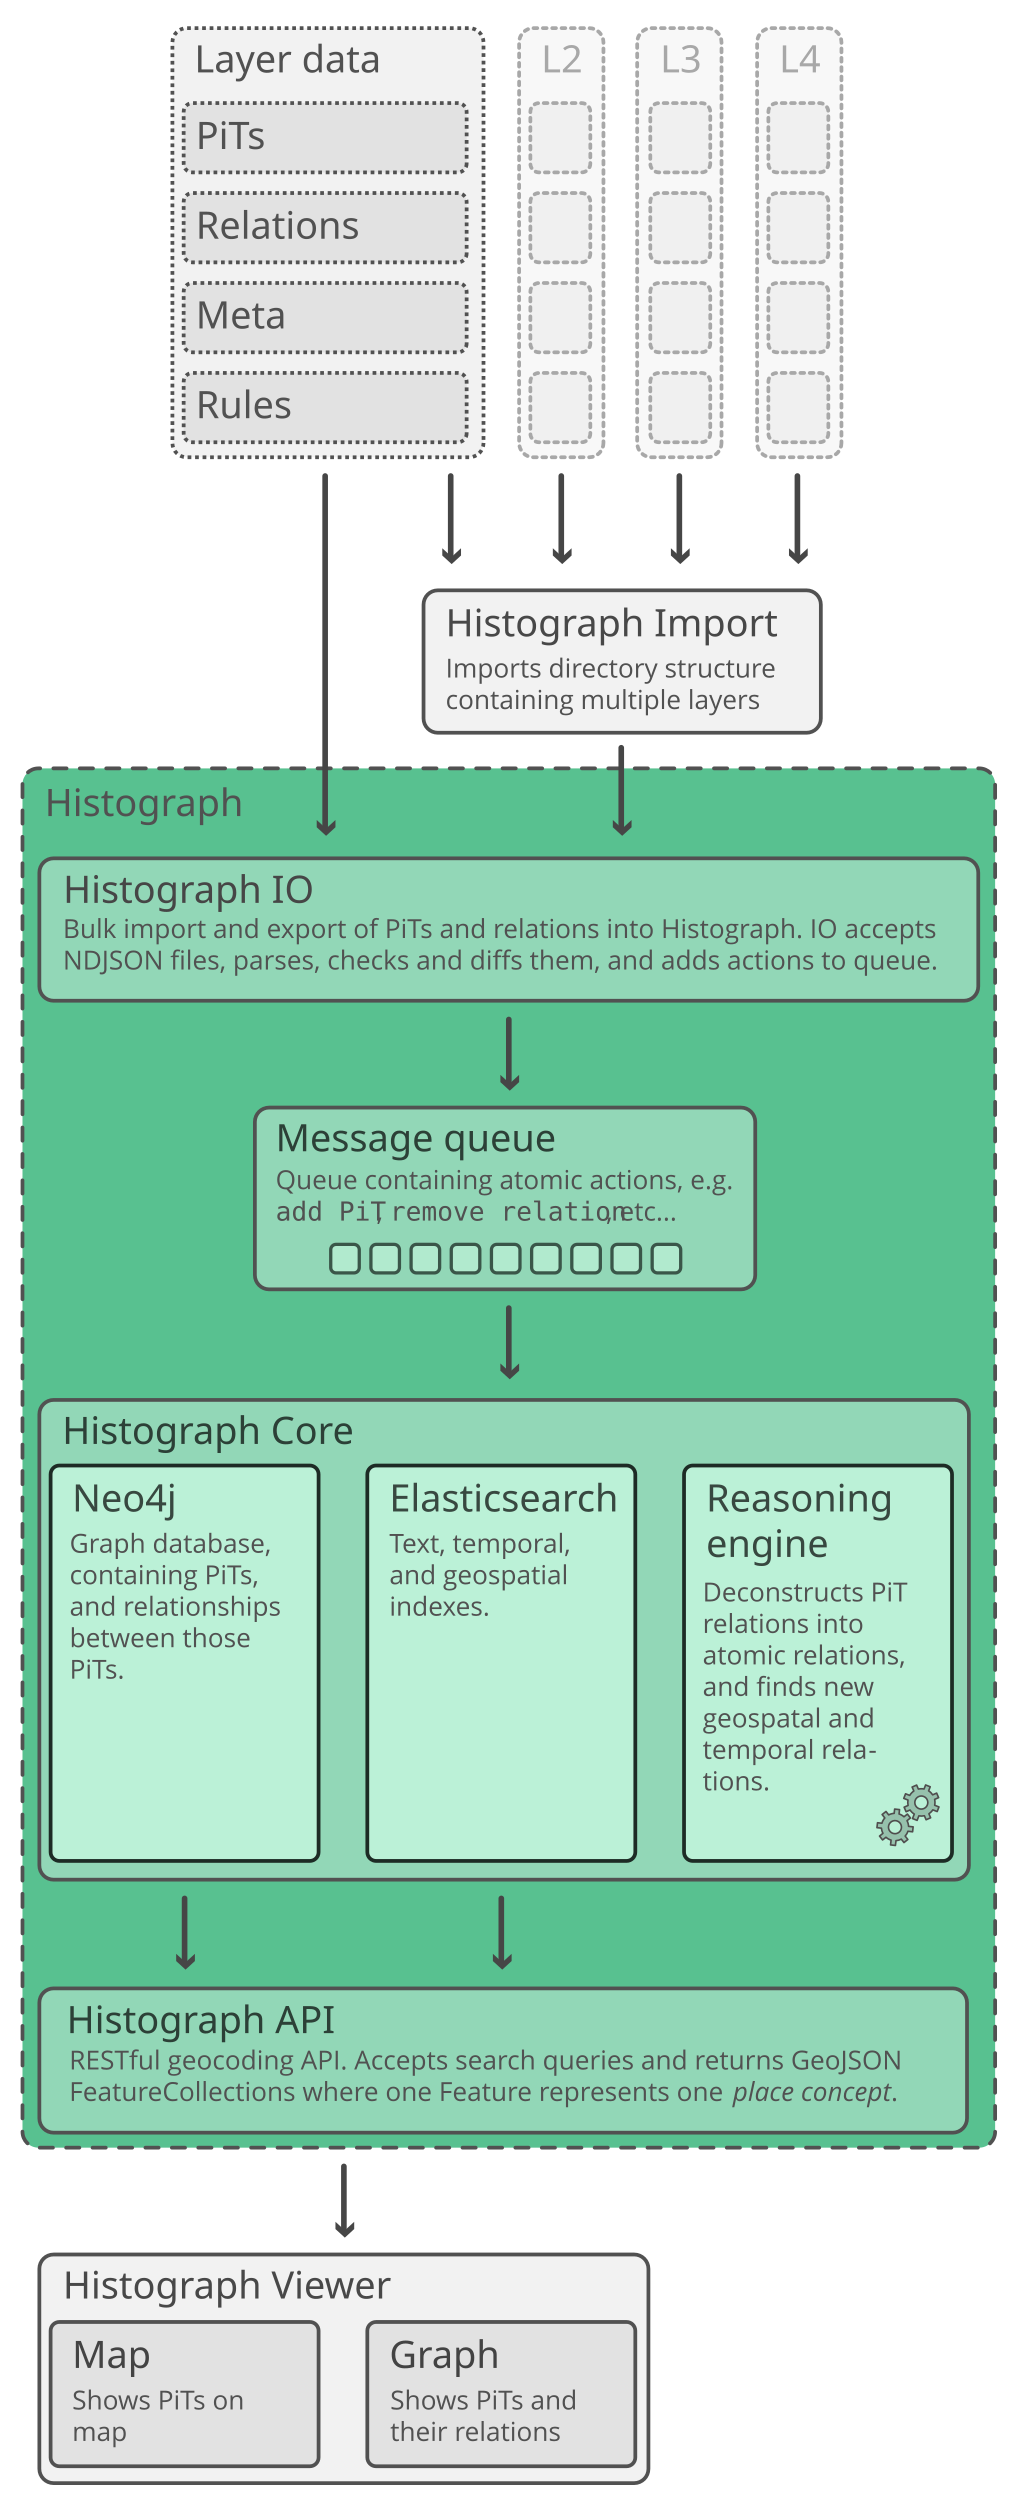
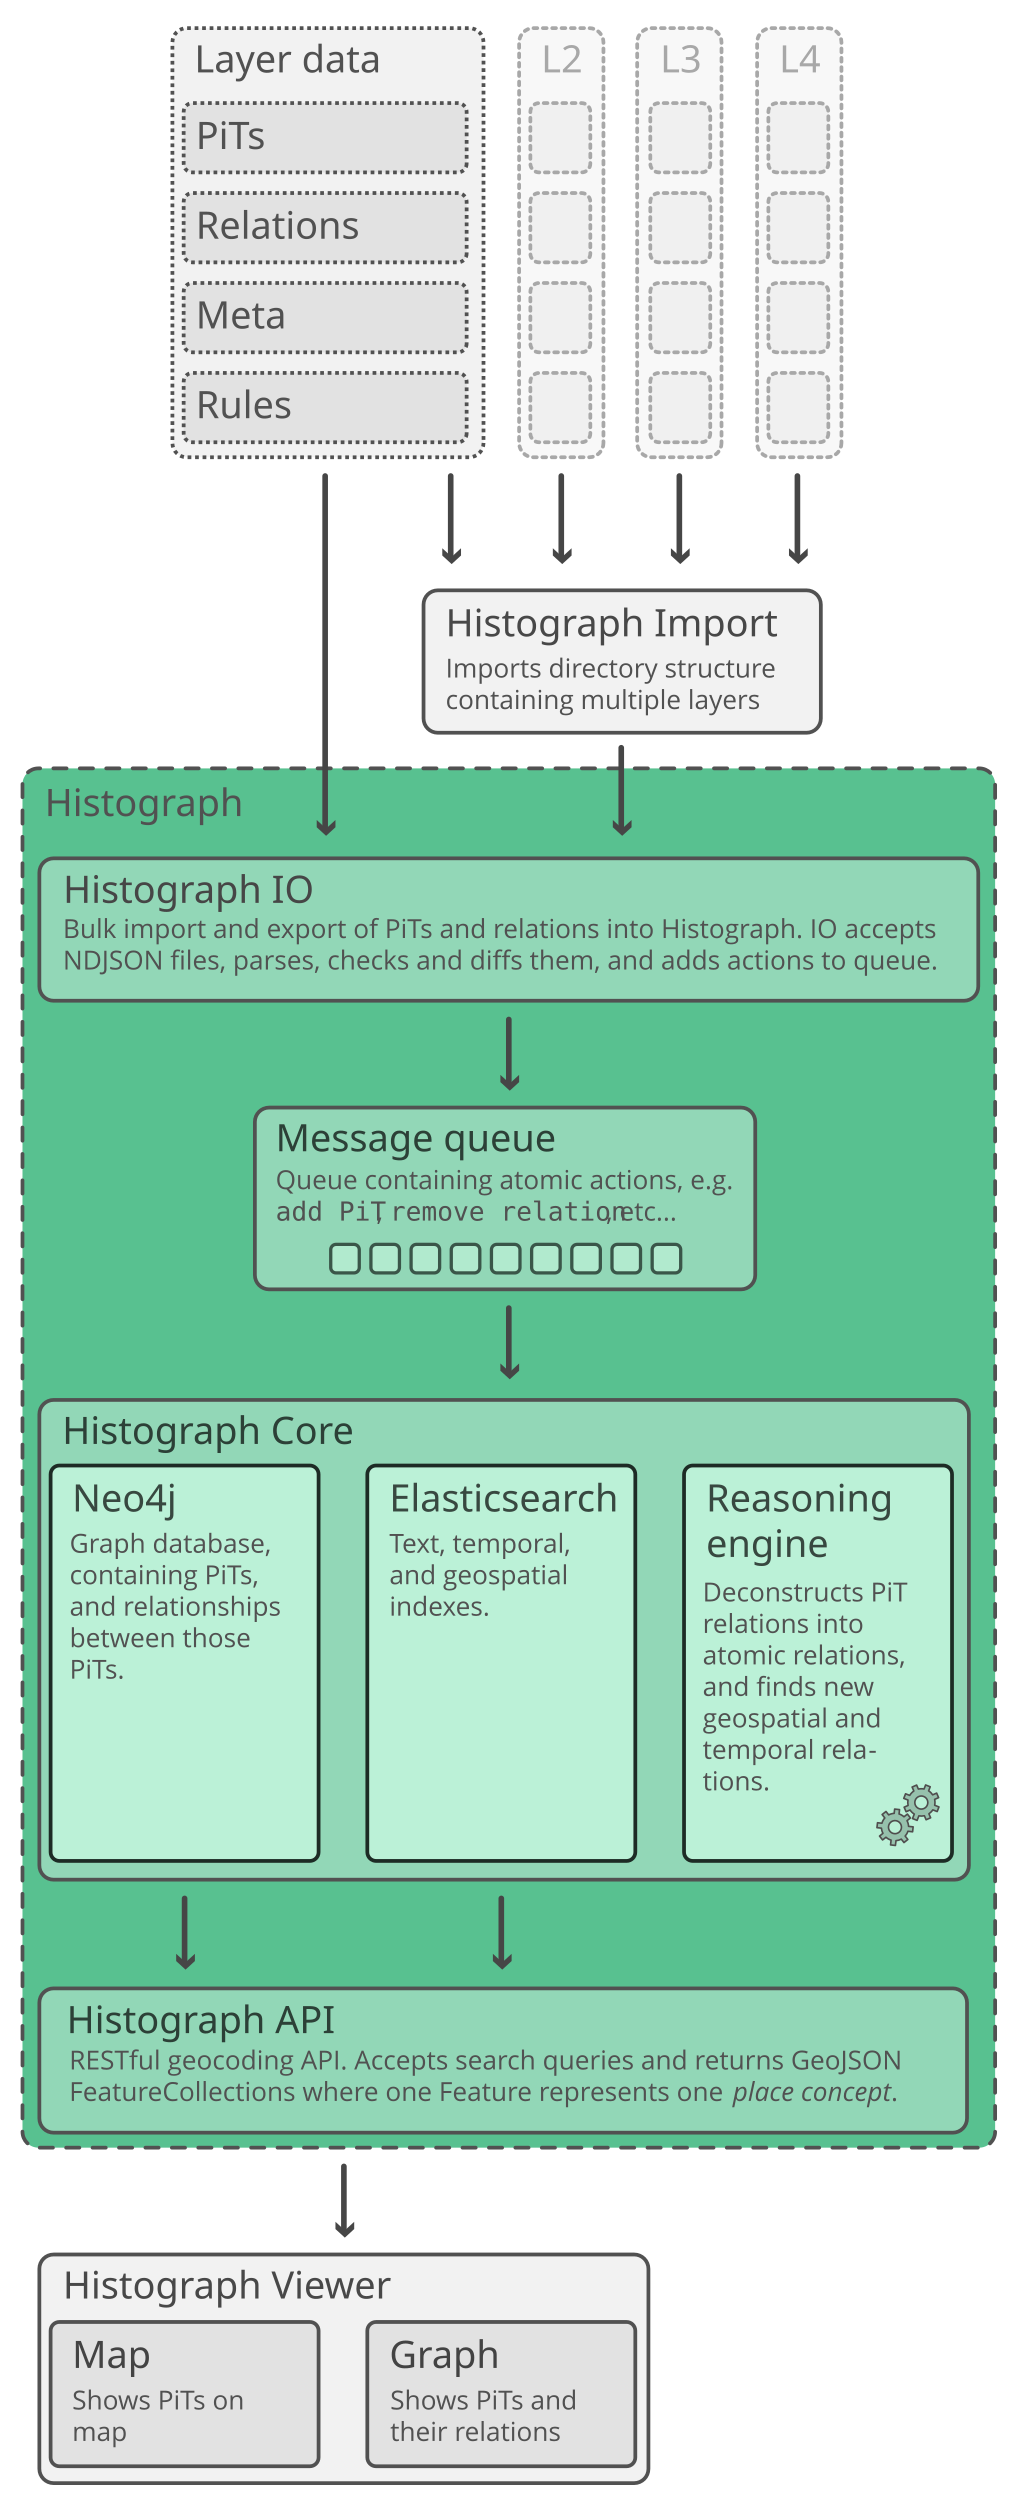
<svg xmlns="http://www.w3.org/2000/svg" version="1.1" x="0px" y="0px" width="540px" height="1334px" viewBox="404.5 41.5 540 1334" enable-background="new 404.5 41.5 540 1334" xml:space="preserve">
  <g id="Layer_2">
    <g>
      <path fill="#58C190" d="M935.5,1178.996c0,4.696-3.808,8.504-8.504,8.504H425.004c-4.697,0-8.504-3.808-8.504-8.504V460.004    c0-4.696,3.807-8.504,8.504-8.504h501.992c4.696,0,8.504,3.808,8.504,8.504V1178.996z" />
      <path fill="none" stroke="#515151" stroke-width="2" stroke-linecap="round" stroke-linejoin="round" stroke-dasharray="7.05,7.05" d="    M935.5,1178.996c0,4.696-3.808,8.504-8.504,8.504H425.004c-4.697,0-8.504-3.808-8.504-8.504V460.004    c0-4.696,3.807-8.504,8.504-8.504h501.992c4.696,0,8.504,3.808,8.504,8.504V1178.996z" />
    </g>
  </g>
  <g id="Layer_1">
    <g>
      <path fill="#F2F2F2" d="M750.5,1358.871c0,4.213-3.416,7.629-7.629,7.629H433.129c-4.213,0-7.629-3.416-7.629-7.629v-106.742    c0-4.213,3.416-7.629,7.629-7.629h309.742c4.213,0,7.629,3.416,7.629,7.629V1358.871z" />
      <path fill="none" stroke="#515151" stroke-width="2" stroke-miterlimit="10" d="M750.5,1358.871c0,4.213-3.416,7.629-7.629,7.629    H433.129c-4.213,0-7.629-3.416-7.629-7.629v-106.742c0-4.213,3.416-7.629,7.629-7.629h309.742c4.213,0,7.629,3.416,7.629,7.629    V1358.871z" />
    </g>
    <g>
      <path fill="#92D7B7" d="M921.5,1036.871c0,4.213-3.416,7.629-7.629,7.629H433.129c-4.213,0-7.629-3.416-7.629-7.629V796.129    c0-4.213,3.416-7.629,7.629-7.629h480.742c4.213,0,7.629,3.416,7.629,7.629V1036.871z" />
      <path fill="none" stroke="#515151" stroke-width="2" stroke-miterlimit="10" d="M921.5,1036.871c0,4.213-3.416,7.629-7.629,7.629    H433.129c-4.213,0-7.629-3.416-7.629-7.629V796.129c0-4.213,3.416-7.629,7.629-7.629h480.742c4.213,0,7.629,3.416,7.629,7.629    V1036.871z" />
    </g>
    <g>
      <path fill="#92D7B7" d="M920.5,1171.871c0,4.213-3.416,7.629-7.629,7.629H433.129c-4.213,0-7.629-3.416-7.629-7.629v-61.742    c0-4.213,3.416-7.629,7.629-7.629h479.742c4.213,0,7.629,3.416,7.629,7.629V1171.871z" />
      <path fill="none" stroke="#515151" stroke-width="2" stroke-miterlimit="10" d="M920.5,1171.871c0,4.213-3.416,7.629-7.629,7.629    H433.129c-4.213,0-7.629-3.416-7.629-7.629v-61.742c0-4.213,3.416-7.629,7.629-7.629h479.742c4.213,0,7.629,3.416,7.629,7.629    V1171.871z" />
    </g>
    <g>
      <path fill="#92D7B7" d="M926.5,567.871c0,4.213-3.416,7.629-7.63,7.629H433.13c-4.214,0-7.63-3.416-7.63-7.629v-60.741    c0-4.213,3.416-7.629,7.63-7.629h485.74c4.214,0,7.63,3.416,7.63,7.629V567.871z" />
      <path fill="none" stroke="#515151" stroke-width="2" stroke-miterlimit="10" d="M926.5,567.871c0,4.213-3.416,7.629-7.63,7.629    H433.13c-4.214,0-7.63-3.416-7.63-7.629v-60.741c0-4.213,3.416-7.629,7.63-7.629h485.74c4.214,0,7.63,3.416,7.63,7.629V567.871z" />
    </g>
    <g>
      <path fill="#F2F2F2" d="M842.5,424.871c0,4.213-3.416,7.629-7.629,7.629H638.129c-4.213,0-7.629-3.416-7.629-7.629v-60.741    c0-4.213,3.416-7.629,7.629-7.629h196.742c4.213,0,7.629,3.416,7.629,7.629V424.871z" />
      <path fill="none" stroke="#515151" stroke-width="2" stroke-miterlimit="10" d="M842.5,424.871c0,4.213-3.416,7.629-7.629,7.629    H638.129c-4.213,0-7.629-3.416-7.629-7.629v-60.741c0-4.213,3.416-7.629,7.629-7.629h196.742c4.213,0,7.629,3.416,7.629,7.629    V424.871z" />
    </g>
    <text transform="matrix(1 0 0 1 428.3616 476.9424)" fill="#515151" font-family="'Bree Serif'" font-size="20.207">Histograph</text>
    <g>
      <g>
        <g>
          <path fill="#F2F2F2" d="M662.5,277.871c0,4.213-3.416,7.629-7.629,7.629H504.129c-4.213,0-7.629-3.416-7.629-7.629V64.129      c0-4.213,3.416-7.629,7.629-7.629h150.742c4.213,0,7.629,3.416,7.629,7.629V277.871z" />
          <path fill="none" stroke="#515151" stroke-width="2" stroke-miterlimit="10" stroke-dasharray="2.003,2.003" d="      M662.5,277.871c0,4.213-3.416,7.629-7.629,7.629H504.129c-4.213,0-7.629-3.416-7.629-7.629V64.129      c0-4.213,3.416-7.629,7.629-7.629h150.742c4.213,0,7.629,3.416,7.629,7.629V277.871z" />
        </g>
        <g>
          <path fill="#E2E2E2" d="M653.5,128.805c0,2.593-2.103,4.695-4.695,4.695H507.196c-2.593,0-4.695-2.102-4.695-4.695v-27.61      c0-2.593,2.103-4.695,4.695-4.695h141.609c2.593,0,4.695,2.102,4.695,4.695V128.805z" />
          <path fill="none" stroke="#515151" stroke-width="2" stroke-miterlimit="10" stroke-dasharray="1.996,1.996" d="      M653.5,128.805c0,2.593-2.103,4.695-4.695,4.695H507.196c-2.593,0-4.695-2.102-4.695-4.695v-27.61      c0-2.593,2.103-4.695,4.695-4.695h141.609c2.593,0,4.695,2.102,4.695,4.695V128.805z" />
        </g>
        <text transform="matrix(1 0 0 1 508.9768 121.001)" fill="#515151" font-family="'Bree Serif'" font-size="20.207">PiTs</text>
        <g>
          <path fill="#E2E2E2" d="M653.5,176.805c0,2.593-2.103,4.695-4.695,4.695H507.196c-2.593,0-4.695-2.102-4.695-4.695v-27.61      c0-2.593,2.103-4.695,4.695-4.695h141.609c2.593,0,4.695,2.102,4.695,4.695V176.805z" />
          <path fill="none" stroke="#515151" stroke-width="2" stroke-miterlimit="10" stroke-dasharray="1.996,1.996" d="      M653.5,176.805c0,2.593-2.103,4.695-4.695,4.695H507.196c-2.593,0-4.695-2.102-4.695-4.695v-27.61      c0-2.593,2.103-4.695,4.695-4.695h141.609c2.593,0,4.695,2.102,4.695,4.695V176.805z" />
        </g>
        <text transform="matrix(1 0 0 1 508.9768 168.8823)" fill="#515151" font-family="'Bree Serif'" font-size="20.207">Relations</text>
        <g>
          <path fill="#E2E2E2" d="M653.5,224.805c0,2.593-2.103,4.695-4.695,4.695H507.196c-2.593,0-4.695-2.102-4.695-4.695v-27.61      c0-2.593,2.103-4.695,4.695-4.695h141.609c2.593,0,4.695,2.102,4.695,4.695V224.805z" />
          <path fill="none" stroke="#515151" stroke-width="2" stroke-miterlimit="10" stroke-dasharray="1.996,1.996" d="      M653.5,224.805c0,2.593-2.103,4.695-4.695,4.695H507.196c-2.593,0-4.695-2.102-4.695-4.695v-27.61      c0-2.593,2.103-4.695,4.695-4.695h141.609c2.593,0,4.695,2.102,4.695,4.695V224.805z" />
        </g>
        <text transform="matrix(1 0 0 1 508.9768 216.7637)" fill="#515151" font-family="'Bree Serif'" font-size="20.207">Meta</text>
        <g>
          <path fill="#E2E2E2" d="M653.5,272.805c0,2.593-2.103,4.695-4.695,4.695H507.196c-2.593,0-4.695-2.102-4.695-4.695v-27.61      c0-2.593,2.103-4.695,4.695-4.695h141.609c2.593,0,4.695,2.102,4.695,4.695V272.805z" />
          <path fill="none" stroke="#515151" stroke-width="2" stroke-miterlimit="10" stroke-dasharray="1.996,1.996" d="      M653.5,272.805c0,2.593-2.103,4.695-4.695,4.695H507.196c-2.593,0-4.695-2.102-4.695-4.695v-27.61      c0-2.593,2.103-4.695,4.695-4.695h141.609c2.593,0,4.695,2.102,4.695,4.695V272.805z" />
        </g>
        <text transform="matrix(1 0 0 1 508.9758 264.6436)" fill="#515151" font-family="'Bree Serif'" font-size="20.207">Rules</text>
        <text transform="matrix(1 0 0 1 508.2473 80.1436)" fill="#515151" font-family="'Bree Serif'" font-size="20.207">Layer data</text>
      </g>
      <g opacity="0.5">
        <g>
          <path fill="#F2F2F2" d="M726.5,277.871c0,4.213-3.416,7.629-7.629,7.629h-29.742c-4.213,0-7.629-3.416-7.629-7.629V64.129      c0-4.213,3.416-7.629,7.629-7.629h29.742c4.213,0,7.629,3.416,7.629,7.629V277.871z" />
          <path fill="none" stroke="#515151" stroke-width="2" stroke-linecap="round" stroke-linejoin="round" stroke-dasharray="1.996,2.994" d="      M726.5,277.871c0,4.213-3.416,7.629-7.629,7.629h-29.742c-4.213,0-7.629-3.416-7.629-7.629V64.129      c0-4.213,3.416-7.629,7.629-7.629h29.742c4.213,0,7.629,3.416,7.629,7.629V277.871z" />
        </g>
        <g>
          <path fill="#E2E2E2" d="M719.5,128.805c0,2.593-2.103,4.695-4.695,4.695h-22.609c-2.593,0-4.695-2.102-4.695-4.695v-27.61      c0-2.593,2.103-4.695,4.695-4.695h22.609c2.593,0,4.695,2.102,4.695,4.695V128.805z" />
          <path fill="none" stroke="#515151" stroke-width="2" stroke-linecap="round" stroke-linejoin="round" stroke-dasharray="1.993,2.99" d="      M719.5,128.805c0,2.593-2.103,4.695-4.695,4.695h-22.609c-2.593,0-4.695-2.102-4.695-4.695v-27.61      c0-2.593,2.103-4.695,4.695-4.695h22.609c2.593,0,4.695,2.102,4.695,4.695V128.805z" />
        </g>
        <g>
          <path fill="#E2E2E2" d="M719.5,176.805c0,2.593-2.103,4.695-4.695,4.695h-22.609c-2.593,0-4.695-2.102-4.695-4.695v-27.61      c0-2.593,2.103-4.695,4.695-4.695h22.609c2.593,0,4.695,2.102,4.695,4.695V176.805z" />
          <path fill="none" stroke="#515151" stroke-width="2" stroke-linecap="round" stroke-linejoin="round" stroke-dasharray="1.993,2.99" d="      M719.5,176.805c0,2.593-2.103,4.695-4.695,4.695h-22.609c-2.593,0-4.695-2.102-4.695-4.695v-27.61      c0-2.593,2.103-4.695,4.695-4.695h22.609c2.593,0,4.695,2.102,4.695,4.695V176.805z" />
        </g>
        <g>
          <path fill="#E2E2E2" d="M719.5,224.805c0,2.593-2.103,4.695-4.695,4.695h-22.609c-2.593,0-4.695-2.102-4.695-4.695v-27.61      c0-2.593,2.103-4.695,4.695-4.695h22.609c2.593,0,4.695,2.102,4.695,4.695V224.805z" />
          <path fill="none" stroke="#515151" stroke-width="2" stroke-linecap="round" stroke-linejoin="round" stroke-dasharray="1.993,2.99" d="      M719.5,224.805c0,2.593-2.103,4.695-4.695,4.695h-22.609c-2.593,0-4.695-2.102-4.695-4.695v-27.61      c0-2.593,2.103-4.695,4.695-4.695h22.609c2.593,0,4.695,2.102,4.695,4.695V224.805z" />
        </g>
        <g>
          <path fill="#E2E2E2" d="M719.5,272.805c0,2.593-2.103,4.695-4.695,4.695h-22.609c-2.593,0-4.695-2.102-4.695-4.695v-27.61      c0-2.593,2.103-4.695,4.695-4.695h22.609c2.593,0,4.695,2.102,4.695,4.695V272.805z" />
          <path fill="none" stroke="#515151" stroke-width="2" stroke-linecap="round" stroke-linejoin="round" stroke-dasharray="1.993,2.99" d="      M719.5,272.805c0,2.593-2.103,4.695-4.695,4.695h-22.609c-2.593,0-4.695-2.102-4.695-4.695v-27.61      c0-2.593,2.103-4.695,4.695-4.695h22.609c2.593,0,4.695,2.102,4.695,4.695V272.805z" />
        </g>
        <text transform="matrix(1 0 0 1 693.2864 80.1436)" fill="#515151" font-family="'Bree Serif'" font-size="20.207">L2</text>
      </g>
      <g opacity="0.5">
        <g>
          <path fill="#F2F2F2" d="M789.5,277.871c0,4.213-3.416,7.629-7.629,7.629h-29.742c-4.213,0-7.629-3.416-7.629-7.629V64.129      c0-4.213,3.416-7.629,7.629-7.629h29.742c4.213,0,7.629,3.416,7.629,7.629V277.871z" />
          <path fill="none" stroke="#515151" stroke-width="2" stroke-linecap="round" stroke-linejoin="round" stroke-dasharray="1.996,2.994" d="      M789.5,277.871c0,4.213-3.416,7.629-7.629,7.629h-29.742c-4.213,0-7.629-3.416-7.629-7.629V64.129      c0-4.213,3.416-7.629,7.629-7.629h29.742c4.213,0,7.629,3.416,7.629,7.629V277.871z" />
        </g>
        <g>
          <path fill="#E2E2E2" d="M783.5,128.805c0,2.593-2.103,4.695-4.695,4.695h-22.609c-2.593,0-4.695-2.102-4.695-4.695v-27.61      c0-2.593,2.103-4.695,4.695-4.695h22.609c2.593,0,4.695,2.102,4.695,4.695V128.805z" />
          <path fill="none" stroke="#515151" stroke-width="2" stroke-linecap="round" stroke-linejoin="round" stroke-dasharray="1.993,2.99" d="      M783.5,128.805c0,2.593-2.103,4.695-4.695,4.695h-22.609c-2.593,0-4.695-2.102-4.695-4.695v-27.61      c0-2.593,2.103-4.695,4.695-4.695h22.609c2.593,0,4.695,2.102,4.695,4.695V128.805z" />
        </g>
        <g>
          <path fill="#E2E2E2" d="M783.5,176.805c0,2.593-2.103,4.695-4.695,4.695h-22.609c-2.593,0-4.695-2.102-4.695-4.695v-27.61      c0-2.593,2.103-4.695,4.695-4.695h22.609c2.593,0,4.695,2.102,4.695,4.695V176.805z" />
          <path fill="none" stroke="#515151" stroke-width="2" stroke-linecap="round" stroke-linejoin="round" stroke-dasharray="1.993,2.99" d="      M783.5,176.805c0,2.593-2.103,4.695-4.695,4.695h-22.609c-2.593,0-4.695-2.102-4.695-4.695v-27.61      c0-2.593,2.103-4.695,4.695-4.695h22.609c2.593,0,4.695,2.102,4.695,4.695V176.805z" />
        </g>
        <g>
          <path fill="#E2E2E2" d="M783.5,224.805c0,2.593-2.103,4.695-4.695,4.695h-22.609c-2.593,0-4.695-2.102-4.695-4.695v-27.61      c0-2.593,2.103-4.695,4.695-4.695h22.609c2.593,0,4.695,2.102,4.695,4.695V224.805z" />
          <path fill="none" stroke="#515151" stroke-width="2" stroke-linecap="round" stroke-linejoin="round" stroke-dasharray="1.993,2.99" d="      M783.5,224.805c0,2.593-2.103,4.695-4.695,4.695h-22.609c-2.593,0-4.695-2.102-4.695-4.695v-27.61      c0-2.593,2.103-4.695,4.695-4.695h22.609c2.593,0,4.695,2.102,4.695,4.695V224.805z" />
        </g>
        <g>
          <path fill="#E2E2E2" d="M783.5,272.805c0,2.593-2.103,4.695-4.695,4.695h-22.609c-2.593,0-4.695-2.102-4.695-4.695v-27.61      c0-2.593,2.103-4.695,4.695-4.695h22.609c2.593,0,4.695,2.102,4.695,4.695V272.805z" />
          <path fill="none" stroke="#515151" stroke-width="2" stroke-linecap="round" stroke-linejoin="round" stroke-dasharray="1.993,2.99" d="      M783.5,272.805c0,2.593-2.103,4.695-4.695,4.695h-22.609c-2.593,0-4.695-2.102-4.695-4.695v-27.61      c0-2.593,2.103-4.695,4.695-4.695h22.609c2.593,0,4.695,2.102,4.695,4.695V272.805z" />
        </g>
        <text transform="matrix(1 0 0 1 756.7678 80.1436)" fill="#515151" font-family="'Bree Serif'" font-size="20.207">L3</text>
      </g>
      <g opacity="0.5">
        <g>
          <path fill="#F2F2F2" d="M853.5,277.871c0,4.213-3.416,7.629-7.629,7.629h-29.742c-4.213,0-7.629-3.416-7.629-7.629V64.129      c0-4.213,3.416-7.629,7.629-7.629h29.742c4.213,0,7.629,3.416,7.629,7.629V277.871z" />
          <path fill="none" stroke="#515151" stroke-width="2" stroke-linecap="round" stroke-linejoin="round" stroke-dasharray="1.996,2.994" d="      M853.5,277.871c0,4.213-3.416,7.629-7.629,7.629h-29.742c-4.213,0-7.629-3.416-7.629-7.629V64.129      c0-4.213,3.416-7.629,7.629-7.629h29.742c4.213,0,7.629,3.416,7.629,7.629V277.871z" />
        </g>
        <g>
          <path fill="#E2E2E2" d="M846.5,128.805c0,2.593-2.103,4.695-4.695,4.695h-22.609c-2.593,0-4.695-2.102-4.695-4.695v-27.61      c0-2.593,2.103-4.695,4.695-4.695h22.609c2.593,0,4.695,2.102,4.695,4.695V128.805z" />
          <path fill="none" stroke="#515151" stroke-width="2" stroke-linecap="round" stroke-linejoin="round" stroke-dasharray="1.993,2.99" d="      M846.5,128.805c0,2.593-2.103,4.695-4.695,4.695h-22.609c-2.593,0-4.695-2.102-4.695-4.695v-27.61      c0-2.593,2.103-4.695,4.695-4.695h22.609c2.593,0,4.695,2.102,4.695,4.695V128.805z" />
        </g>
        <g>
          <path fill="#E2E2E2" d="M846.5,176.805c0,2.593-2.103,4.695-4.695,4.695h-22.609c-2.593,0-4.695-2.102-4.695-4.695v-27.61      c0-2.593,2.103-4.695,4.695-4.695h22.609c2.593,0,4.695,2.102,4.695,4.695V176.805z" />
          <path fill="none" stroke="#515151" stroke-width="2" stroke-linecap="round" stroke-linejoin="round" stroke-dasharray="1.993,2.99" d="      M846.5,176.805c0,2.593-2.103,4.695-4.695,4.695h-22.609c-2.593,0-4.695-2.102-4.695-4.695v-27.61      c0-2.593,2.103-4.695,4.695-4.695h22.609c2.593,0,4.695,2.102,4.695,4.695V176.805z" />
        </g>
        <g>
          <path fill="#E2E2E2" d="M846.5,224.805c0,2.593-2.103,4.695-4.695,4.695h-22.609c-2.593,0-4.695-2.102-4.695-4.695v-27.61      c0-2.593,2.103-4.695,4.695-4.695h22.609c2.593,0,4.695,2.102,4.695,4.695V224.805z" />
          <path fill="none" stroke="#515151" stroke-width="2" stroke-linecap="round" stroke-linejoin="round" stroke-dasharray="1.993,2.99" d="      M846.5,224.805c0,2.593-2.103,4.695-4.695,4.695h-22.609c-2.593,0-4.695-2.102-4.695-4.695v-27.61      c0-2.593,2.103-4.695,4.695-4.695h22.609c2.593,0,4.695,2.102,4.695,4.695V224.805z" />
        </g>
        <g>
          <path fill="#E2E2E2" d="M846.5,272.805c0,2.593-2.103,4.695-4.695,4.695h-22.609c-2.593,0-4.695-2.102-4.695-4.695v-27.61      c0-2.593,2.103-4.695,4.695-4.695h22.609c2.593,0,4.695,2.102,4.695,4.695V272.805z" />
          <path fill="none" stroke="#515151" stroke-width="2" stroke-linecap="round" stroke-linejoin="round" stroke-dasharray="1.993,2.99" d="      M846.5,272.805c0,2.593-2.103,4.695-4.695,4.695h-22.609c-2.593,0-4.695-2.102-4.695-4.695v-27.61      c0-2.593,2.103-4.695,4.695-4.695h22.609c2.593,0,4.695,2.102,4.695,4.695V272.805z" />
        </g>
        <text transform="matrix(1 0 0 1 820.2483 80.1436)" fill="#515151" font-family="'Bree Serif'" font-size="20.207">L4</text>
      </g>
    </g>
    <g opacity="0.8">
      <path fill="#C6F7DE" d="M574.5,1029.805c0,2.593-2.103,4.695-4.695,4.695H436.196c-2.593,0-4.695-2.102-4.695-4.695v-201.61    c0-2.593,2.102-4.695,4.695-4.695h133.609c2.593,0,4.695,2.102,4.695,4.695V1029.805z" />
      <path fill="none" stroke="#000000" stroke-width="2" stroke-miterlimit="10" d="M574.5,1029.805c0,2.593-2.103,4.695-4.695,4.695    H436.196c-2.593,0-4.695-2.102-4.695-4.695v-201.61c0-2.593,2.102-4.695,4.695-4.695h133.609c2.593,0,4.695,2.102,4.695,4.695    V1029.805z" />
    </g>
    <text transform="matrix(1 0 0 1 443.0081 848.0347)" opacity="0.7" font-family="'Bree Serif'" font-size="20.207">Neo4j</text>
    <g opacity="0.8">
      <path fill="#C6F7DE" d="M743.5,1029.805c0,2.593-2.103,4.695-4.695,4.695H605.196c-2.593,0-4.695-2.102-4.695-4.695v-201.61    c0-2.593,2.103-4.695,4.695-4.695h133.609c2.593,0,4.695,2.102,4.695,4.695V1029.805z" />
      <path fill="none" stroke="#000000" stroke-width="2" stroke-miterlimit="10" d="M743.5,1029.805c0,2.593-2.103,4.695-4.695,4.695    H605.196c-2.593,0-4.695-2.102-4.695-4.695v-201.61c0-2.593,2.103-4.695,4.695-4.695h133.609c2.593,0,4.695,2.102,4.695,4.695    V1029.805z" />
    </g>
    <text transform="matrix(1 0 0 1 612.2737 848.0347)" opacity="0.7" font-family="'Bree Serif'" font-size="20.207">Elasticsearch</text>
    <g>
      <path fill="#E2E2E2" d="M574.5,1352.805c0,2.593-2.103,4.695-4.695,4.695H436.196c-2.593,0-4.695-2.103-4.695-4.695v-67.609    c0-2.593,2.102-4.695,4.695-4.695h133.609c2.593,0,4.695,2.103,4.695,4.695V1352.805z" />
      <path fill="none" stroke="#515151" stroke-width="2" stroke-miterlimit="10" d="M574.5,1352.805c0,2.593-2.103,4.695-4.695,4.695    H436.196c-2.593,0-4.695-2.103-4.695-4.695v-67.609c0-2.593,2.102-4.695,4.695-4.695h133.609c2.593,0,4.695,2.103,4.695,4.695    V1352.805z" />
    </g>
    <text transform="matrix(1 0 0 1 443.0081 1305.035)" opacity="0.7" font-family="'Bree Serif'" font-size="20.207">Map</text>
    <g>
      <path fill="#E2E2E2" d="M743.5,1352.805c0,2.593-2.103,4.695-4.695,4.695H605.196c-2.593,0-4.695-2.103-4.695-4.695v-67.609    c0-2.593,2.103-4.695,4.695-4.695h133.609c2.593,0,4.695,2.103,4.695,4.695V1352.805z" />
      <path fill="none" stroke="#515151" stroke-width="2" stroke-miterlimit="10" d="M743.5,1352.805c0,2.593-2.103,4.695-4.695,4.695    H605.196c-2.593,0-4.695-2.103-4.695-4.695v-67.609c0-2.593,2.103-4.695,4.695-4.695h133.609c2.593,0,4.695,2.103,4.695,4.695    V1352.805z" />
    </g>
    <text transform="matrix(1 0 0 1 612.2737 1305.035)" opacity="0.7" font-family="'Bree Serif'" font-size="20.207">Graph</text>
    <g opacity="0.8">
      <path fill="#C6F7DE" d="M912.5,1029.805c0,2.593-2.103,4.695-4.695,4.695H774.196c-2.593,0-4.695-2.102-4.695-4.695v-201.61    c0-2.593,2.103-4.695,4.695-4.695h133.609c2.593,0,4.695,2.102,4.695,4.695V1029.805z" />
      <path fill="none" stroke="#000000" stroke-width="2" stroke-miterlimit="10" d="M912.5,1029.805c0,2.593-2.103,4.695-4.695,4.695    H774.196c-2.593,0-4.695-2.102-4.695-4.695v-201.61c0-2.593,2.103-4.695,4.695-4.695h133.609c2.593,0,4.695,2.102,4.695,4.695    V1029.805z" />
    </g>
    <text transform="matrix(1 0 0 1 781.2737 848.0347)" opacity="0.7">
      <tspan x="0" y="0" font-family="'Bree Serif'" font-size="20.207">Reasoning</tspan>
      <tspan x="0" y="24.248" font-family="'Bree Serif'" font-size="20.207">engine</tspan>
    </text>
    <text transform="matrix(1 0 0 1 437.7297 811.981)" opacity="0.7" font-family="'Bree Serif'" font-size="20.207">Histograph Core</text>
    <text transform="matrix(1 0 0 1 440.0754 1126.394)" opacity="0.7" font-family="'Bree Serif'" font-size="20.207">Histograph API</text>
    <text transform="matrix(1 0 0 1 438.0754 1267.994)" opacity="0.7" font-family="'Bree Serif'" font-size="20.207">Histograph Viewer</text>
    <text transform="matrix(1 0 0 1 438.1819 523.2578)" fill="#464646" font-family="'Bree Serif'" font-size="20.207">Histograph IO</text>
    <g>
      <g>
        <line fill="none" stroke="#464646" stroke-width="3" stroke-linecap="round" stroke-linejoin="round" x1="578" y1="295.5" x2="578" y2="484.5" />
        <g>
          <polygon fill="#464646" points="573.5,479.042 578.5,483.619 583.5,479.042 583.5,482.926 578.5,487.5 573.5,482.926     " />
        </g>
      </g>
    </g>
    <g>
      <g>
        <line fill="none" stroke="#464646" stroke-width="3" stroke-linecap="round" stroke-linejoin="round" x1="704" y1="295.5" x2="704" y2="339.5" />
        <g>
          <polygon fill="#464646" points="699.5,334.042 704.5,338.619 709.5,334.042 709.5,337.926 704.5,342.5 699.5,337.926     " />
        </g>
      </g>
    </g>
    <g>
      <g>
        <line fill="none" stroke="#464646" stroke-width="3" stroke-linecap="round" stroke-linejoin="round" x1="736" y1="440.5" x2="736" y2="484.5" />
        <g>
          <polygon fill="#464646" points="731.5,479.042 736.5,483.619 741.5,479.042 741.5,482.926 736.5,487.5 731.5,482.926     " />
        </g>
      </g>
    </g>
    <g>
      <g>
        <line fill="none" stroke="#464646" stroke-width="3" stroke-linecap="round" stroke-linejoin="round" x1="767" y1="295.5" x2="767" y2="339.5" />
        <g>
          <polygon fill="#464646" points="762.5,334.042 767.5,338.619 772.5,334.042 772.5,337.926 767.5,342.5 762.5,337.926     " />
        </g>
      </g>
    </g>
    <g>
      <g>
        <line fill="none" stroke="#464646" stroke-width="3" stroke-linecap="round" stroke-linejoin="round" x1="645" y1="295.5" x2="645" y2="339.5" />
        <g>
          <polygon fill="#464646" points="640.5,334.042 645.5,338.619 650.5,334.042 650.5,337.926 645.5,342.5 640.5,337.926     " />
        </g>
      </g>
    </g>
    <g>
      <g>
        <line fill="none" stroke="#464646" stroke-width="3" stroke-linecap="round" stroke-linejoin="round" x1="676" y1="585.5" x2="676" y2="620.5" />
        <g>
          <polygon fill="#464646" points="671.5,615.041 676.5,619.618 681.5,615.041 681.5,618.925 676.5,623.5 671.5,618.925     " />
        </g>
      </g>
    </g>
    <g>
      <g>
        <line fill="none" stroke="#464646" stroke-width="3" stroke-linecap="round" stroke-linejoin="round" x1="676" y1="739.5" x2="676" y2="774.5" />
        <g>
          <polygon fill="#464646" points="671.5,769.041 676.5,773.618 681.5,769.041 681.5,772.925 676.5,777.5 671.5,772.925     " />
        </g>
      </g>
    </g>
    <g>
      <g>
        <line fill="none" stroke="#464646" stroke-width="3" stroke-linecap="round" stroke-linejoin="round" x1="588" y1="1197.5" x2="588" y2="1232.5" />
        <g>
          <polygon fill="#464646" points="583.5,1227.042 588.5,1231.619 593.5,1227.042 593.5,1230.926 588.5,1235.5 583.5,1230.926      " />
        </g>
      </g>
    </g>
    <g>
      <g>
        <line fill="none" stroke="#464646" stroke-width="3" stroke-linecap="round" stroke-linejoin="round" x1="672" y1="1054.5" x2="672" y2="1089.5" />
        <g>
          <polygon fill="#464646" points="667.5,1084.042 672.5,1088.619 677.5,1084.042 677.5,1087.926 672.5,1092.5 667.5,1087.926      " />
        </g>
      </g>
    </g>
    <g>
      <g>
        <line fill="none" stroke="#464646" stroke-width="3" stroke-linecap="round" stroke-linejoin="round" x1="503" y1="1054.5" x2="503" y2="1089.5" />
        <g>
          <polygon fill="#464646" points="498.5,1084.042 503.5,1088.619 508.5,1084.042 508.5,1087.926 503.5,1092.5 498.5,1087.926      " />
        </g>
      </g>
    </g>
    <g>
      <g>
        <line fill="none" stroke="#464646" stroke-width="3" stroke-linecap="round" stroke-linejoin="round" x1="830" y1="295.5" x2="830" y2="339.5" />
        <g>
          <polygon fill="#464646" points="825.5,334.042 830.5,338.619 835.5,334.042 835.5,337.926 830.5,342.5 825.5,337.926     " />
        </g>
      </g>
    </g>
    <g>
      <path fill-opacity="0.2" stroke="#4F4D4D" stroke-width="0.88" stroke-linecap="round" stroke-linejoin="round" stroke-miterlimit="10" d="    M884.5,1007.113l-2.612-0.302l-0.265,2.305c-1.04,0.062-2.033,0.343-2.923,0.811l-1.439-1.826l-2.06,1.642l1.432,1.816    c-0.704,0.797-1.234,1.756-1.536,2.823l-2.36-0.274l-0.301,2.625l2.396,0.28c0.082,0.983,0.361,1.919,0.802,2.765l-1.817,1.449    l1.632,2.07l1.807-1.44c0.774,0.691,1.699,1.217,2.731,1.525l-0.294,2.557l2.608,0.304l0.298-2.571    c1.007-0.072,1.966-0.353,2.827-0.808l1.441,1.827l2.059-1.64l-1.432-1.818c0.649-0.737,1.16-1.607,1.473-2.578l2.488,0.29    l0.301-2.626l-2.449-0.284c-0.052-1.077-0.333-2.103-0.812-3.02l1.817-1.448l-1.631-2.072l-1.81,1.44    c-0.749-0.67-1.642-1.189-2.638-1.5L884.5,1007.113z M885.496,1016.87c-0.22,1.913-1.939,3.284-3.839,3.062    c-1.903-0.221-3.265-1.951-3.044-3.863c0.218-1.911,1.938-3.283,3.84-3.061C884.353,1013.227,885.717,1014.959,885.496,1016.87z" />
      <path fill-opacity="0.2" stroke="#4F4D4D" stroke-width="0.88" stroke-linecap="round" stroke-linejoin="round" stroke-miterlimit="10" d="    M900.861,994.923l-2.448-0.965l-0.841,2.16c-1.022-0.207-2.056-0.191-3.033,0.032l-0.927-2.138l-2.41,1.059l0.925,2.125    c-0.884,0.59-1.641,1.381-2.207,2.333l-2.21-0.871l-0.959,2.461l2.245,0.886c-0.17,0.972-0.139,1.95,0.07,2.879l-2.124,0.933    l1.051,2.421l2.115-0.927c0.57,0.866,1.331,1.614,2.25,2.177l-0.934,2.396l2.446,0.963l0.939-2.407    c0.992,0.189,1.99,0.164,2.939-0.053l0.926,2.137l2.412-1.057l-0.924-2.126c0.815-0.545,1.529-1.255,2.078-2.113l2.333,0.92    l0.959-2.461l-2.297-0.905c0.224-1.054,0.212-2.119-0.015-3.128l2.123-0.933l-1.05-2.421l-2.112,0.927    c-0.557-0.841-1.288-1.574-2.171-2.13L900.861,994.923z M899.342,1004.611c-0.698,1.792-2.709,2.676-4.491,1.973    c-1.781-0.704-2.658-2.726-1.96-4.518s2.71-2.675,4.491-1.972S900.04,1002.819,899.342,1004.611z" />
    </g>
    <g>
      <path fill="#92D7B7" d="M807.5,721.871c0,4.213-3.416,7.629-7.629,7.629H548.129c-4.213,0-7.629-3.416-7.629-7.629v-81.741    c0-4.213,3.416-7.629,7.629-7.629h251.742c4.213,0,7.629,3.416,7.629,7.629V721.871z" />
      <path fill="none" stroke="#515151" stroke-width="2" stroke-miterlimit="10" d="M807.5,721.871c0,4.213-3.416,7.629-7.629,7.629    H548.129c-4.213,0-7.629-3.416-7.629-7.629v-81.741c0-4.213,3.416-7.629,7.629-7.629h251.742c4.213,0,7.629,3.416,7.629,7.629    V721.871z" />
    </g>
    <text transform="matrix(1 0 0 1 551.5637 655.8267)" opacity="0.7" font-family="'Bree Serif'" font-size="20.207">Message queue</text>
    <g>
      <g opacity="0.6">
        <path fill="#C6F7DE" d="M617.643,717.892c0,1.559-1.275,2.834-2.835,2.834h-9.557c-1.56,0-2.835-1.275-2.835-2.834v-9.558     c0-1.559,1.275-2.834,2.835-2.834h9.557c1.56,0,2.835,1.275,2.835,2.834V717.892z" />
        <path fill="none" stroke="#000000" stroke-width="1.761" stroke-miterlimit="10" d="M617.643,717.892     c0,1.559-1.275,2.834-2.835,2.834h-9.557c-1.56,0-2.835-1.275-2.835-2.834v-9.558c0-1.559,1.275-2.834,2.835-2.834h9.557     c1.56,0,2.835,1.275,2.835,2.834V717.892z" />
      </g>
      <g opacity="0.6">
        <path fill="#C6F7DE" d="M596.203,717.892c0,1.559-1.275,2.834-2.835,2.834h-9.557c-1.56,0-2.835-1.275-2.835-2.834v-9.558     c0-1.559,1.275-2.834,2.835-2.834h9.557c1.56,0,2.835,1.275,2.835,2.834V717.892z" />
        <path fill="none" stroke="#000000" stroke-width="1.761" stroke-miterlimit="10" d="M596.203,717.892     c0,1.559-1.275,2.834-2.835,2.834h-9.557c-1.56,0-2.835-1.275-2.835-2.834v-9.558c0-1.559,1.275-2.834,2.835-2.834h9.557     c1.56,0,2.835,1.275,2.835,2.834V717.892z" />
      </g>
      <g opacity="0.6">
        <path fill="#C6F7DE" d="M639.082,717.892c0,1.559-1.275,2.834-2.835,2.834h-9.557c-1.56,0-2.835-1.275-2.835-2.834v-9.558     c0-1.559,1.275-2.834,2.835-2.834h9.557c1.56,0,2.835,1.275,2.835,2.834V717.892z" />
        <path fill="none" stroke="#000000" stroke-width="1.761" stroke-miterlimit="10" d="M639.082,717.892     c0,1.559-1.275,2.834-2.835,2.834h-9.557c-1.56,0-2.835-1.275-2.835-2.834v-9.558c0-1.559,1.275-2.834,2.835-2.834h9.557     c1.56,0,2.835,1.275,2.835,2.834V717.892z" />
      </g>
      <g opacity="0.6">
        <path fill="#C6F7DE" d="M660.522,717.892c0,1.559-1.275,2.834-2.835,2.834h-9.557c-1.56,0-2.835-1.275-2.835-2.834v-9.558     c0-1.559,1.275-2.834,2.835-2.834h9.557c1.56,0,2.835,1.275,2.835,2.834V717.892z" />
        <path fill="none" stroke="#000000" stroke-width="1.761" stroke-miterlimit="10" d="M660.522,717.892     c0,1.559-1.275,2.834-2.835,2.834h-9.557c-1.56,0-2.835-1.275-2.835-2.834v-9.558c0-1.559,1.275-2.834,2.835-2.834h9.557     c1.56,0,2.835,1.275,2.835,2.834V717.892z" />
      </g>
      <g opacity="0.6">
        <path fill="#C6F7DE" d="M681.96,717.892c0,1.559-1.275,2.834-2.835,2.834h-9.557c-1.56,0-2.835-1.275-2.835-2.834v-9.558     c0-1.559,1.275-2.834,2.835-2.834h9.557c1.56,0,2.835,1.275,2.835,2.834V717.892z" />
        <path fill="none" stroke="#000000" stroke-width="1.761" stroke-miterlimit="10" d="M681.96,717.892     c0,1.559-1.275,2.834-2.835,2.834h-9.557c-1.56,0-2.835-1.275-2.835-2.834v-9.558c0-1.559,1.275-2.834,2.835-2.834h9.557     c1.56,0,2.835,1.275,2.835,2.834V717.892z" />
      </g>
      <g opacity="0.6">
        <path fill="#C6F7DE" d="M703.4,717.892c0,1.559-1.275,2.834-2.835,2.834h-9.557c-1.56,0-2.835-1.275-2.835-2.834v-9.558     c0-1.559,1.275-2.834,2.835-2.834h9.557c1.56,0,2.835,1.275,2.835,2.834V717.892z" />
        <path fill="none" stroke="#000000" stroke-width="1.761" stroke-miterlimit="10" d="M703.4,717.892     c0,1.559-1.275,2.834-2.835,2.834h-9.557c-1.56,0-2.835-1.275-2.835-2.834v-9.558c0-1.559,1.275-2.834,2.835-2.834h9.557     c1.56,0,2.835,1.275,2.835,2.834V717.892z" />
      </g>
      <g opacity="0.6">
        <path fill="#C6F7DE" d="M724.839,717.892c0,1.559-1.275,2.834-2.835,2.834h-9.557c-1.56,0-2.835-1.275-2.835-2.834v-9.558     c0-1.559,1.275-2.834,2.835-2.834h9.557c1.56,0,2.835,1.275,2.835,2.834V717.892z" />
        <path fill="none" stroke="#000000" stroke-width="1.761" stroke-miterlimit="10" d="M724.839,717.892     c0,1.559-1.275,2.834-2.835,2.834h-9.557c-1.56,0-2.835-1.275-2.835-2.834v-9.558c0-1.559,1.275-2.834,2.835-2.834h9.557     c1.56,0,2.835,1.275,2.835,2.834V717.892z" />
      </g>
      <g opacity="0.6">
        <path fill="#C6F7DE" d="M746.279,717.892c0,1.559-1.275,2.834-2.835,2.834h-9.557c-1.56,0-2.835-1.275-2.835-2.834v-9.558     c0-1.559,1.275-2.834,2.835-2.834h9.557c1.56,0,2.835,1.275,2.835,2.834V717.892z" />
        <path fill="none" stroke="#000000" stroke-width="1.761" stroke-miterlimit="10" d="M746.279,717.892     c0,1.559-1.275,2.834-2.835,2.834h-9.557c-1.56,0-2.835-1.275-2.835-2.834v-9.558c0-1.559,1.275-2.834,2.835-2.834h9.557     c1.56,0,2.835,1.275,2.835,2.834V717.892z" />
      </g>
      <g opacity="0.6">
        <path fill="#C6F7DE" d="M767.718,717.892c0,1.559-1.275,2.834-2.835,2.834h-9.557c-1.56,0-2.835-1.275-2.835-2.834v-9.558     c0-1.559,1.275-2.834,2.835-2.834h9.557c1.56,0,2.835,1.275,2.835,2.834V717.892z" />
        <path fill="none" stroke="#000000" stroke-width="1.761" stroke-miterlimit="10" d="M767.718,717.892     c0,1.559-1.275,2.834-2.835,2.834h-9.557c-1.56,0-2.835-1.275-2.835-2.834v-9.558c0-1.559,1.275-2.834,2.835-2.834h9.557     c1.56,0,2.835,1.275,2.835,2.834V717.892z" />
      </g>
    </g>
    <rect x="612.274" y="859.387" fill="none" width="123.605" height="104.165" />
    <text transform="matrix(1 0 0 1 612.2737 870.0273)">
      <tspan x="0" y="0" fill="#515151" font-family="'Open Sans'" font-size="14">Text, temporal, </tspan>
      <tspan x="0" y="16.8" fill="#515151" font-family="'Open Sans'" font-size="14">and geospatial </tspan>
      <tspan x="0" y="33.6" fill="#515151" font-family="'Open Sans'" font-size="14">indexes.</tspan>
    </text>
    <rect x="441.441" y="1135.131" fill="none" width="471.06" height="37.369" />
    <text transform="matrix(1 0 0 1 441.4407 1145.772)">
      <tspan x="0" y="0" fill="#515151" font-family="'Open Sans'" font-size="14">RESTful geocoding API. Accepts search queries and returns GeoJSON </tspan>
      <tspan x="0" y="16.799" fill="#515151" font-family="'Open Sans'" font-size="14">FeatureCollections where one Feature represents one </tspan>
      <tspan x="354.04" y="16.799" fill="#515151" font-family="'Open Sans'" font-style="italic" font-size="14">place concept</tspan>
      <tspan x="438.491" y="16.799" fill="#515151" font-family="'Open Sans'" font-size="14">.</tspan>
    </text>
    <rect x="441.634" y="859.387" fill="none" width="123.605" height="104.165" />
    <text transform="matrix(1 0 0 1 441.634 870.0273)">
      <tspan x="0" y="0" fill="#515151" font-family="'Open Sans'" font-size="14">Graph database, </tspan>
      <tspan x="0" y="16.8" fill="#515151" font-family="'Open Sans'" font-size="14">containing PiTs, </tspan>
      <tspan x="0" y="33.6" fill="#515151" font-family="'Open Sans'" font-size="14">and relationships </tspan>
      <tspan x="0" y="50.4" fill="#515151" font-family="'Open Sans'" font-size="14">between those </tspan>
      <tspan x="0" y="67.2" fill="#515151" font-family="'Open Sans'" font-size="14">PiTs.</tspan>
    </text>
    <text transform="matrix(1 0 0 1 642.2737 381.0347)" opacity="0.7" font-family="'Bree Serif'" font-size="20.207">Histograph Import</text>
    <rect x="642.274" y="392.387" fill="none" width="191.542" height="29.739" />
    <text transform="matrix(1 0 0 1 642.2737 403.0273)">
      <tspan x="0" y="0" fill="#515151" font-family="'Open Sans'" font-size="14">Imports directory structure </tspan>
      <tspan x="0" y="16.8" fill="#515151" font-family="'Open Sans'" font-size="14">containing multiple layers</tspan>
    </text>
    <rect x="551.564" y="665.374" fill="none" width="252.937" height="37.043" />
    <text transform="matrix(1 0 0 1 551.5637 676.0142)">
      <tspan x="0" y="0" fill="#515151" font-family="'Open Sans'" font-size="14">Queue containing atomic actions, e.g. </tspan>
      <tspan x="0" y="16.8" fill="#515151" font-family="'Consolas'" font-size="14">add PiT</tspan>
      <tspan x="53.881" y="16.8" fill="#515151" font-family="'Open Sans'" font-size="14">, </tspan>
      <tspan x="60.949" y="16.8" fill="#515151" font-family="'Consolas'" font-size="14">remove relation</tspan>
      <tspan x="176.408" y="16.8" fill="#515151" font-family="'Open Sans'" font-size="14">, etc...</tspan>
    </text>
    <rect x="438.075" y="531.388" fill="none" width="472.542" height="29.739" />
    <text transform="matrix(1 0 0 1 438.0754 542.0283)">
      <tspan x="0" y="0" fill="#515151" font-family="'Open Sans'" font-size="14">Bulk import and export of PiTs and relations into Histograph. IO accepts </tspan>
      <tspan x="0" y="16.8" fill="#515151" font-family="'Open Sans'" font-size="14">NDJSON files, parses, checks and diffs them, and adds actions to queue.</tspan>
    </text>
    <rect x="779.441" y="885.387" fill="none" width="123.605" height="118.113" />
    <text transform="matrix(1 0 0 1 779.4407 896.0273)">
      <tspan x="0" y="0" fill="#515151" font-family="'Open Sans'" font-size="14">Deconstructs PiT </tspan>
      <tspan x="0" y="16.8" fill="#515151" font-family="'Open Sans'" font-size="14">relations into </tspan>
      <tspan x="0" y="33.6" fill="#515151" font-family="'Open Sans'" font-size="14">atomic relations, </tspan>
      <tspan x="0" y="50.4" fill="#515151" font-family="'Open Sans'" font-size="14">and finds new </tspan>
-       <tspan x="0" y="67.2" fill="#515151" font-family="'Open Sans'" font-size="14">geospatal and </tspan>
+       <tspan x="0" y="67.2" fill="#515151" font-family="'Open Sans'" font-size="14">geospatial and </tspan>
      <tspan x="0" y="84" fill="#515151" font-family="'Open Sans'" font-size="14">temporal rela</tspan>
      <tspan x="88.43" y="84" fill="#515151" font-family="'Open Sans'" font-size="14">-</tspan>
      <tspan x="0" y="100.8" fill="#515151" font-family="'Open Sans'" font-size="14">tions.</tspan>
    </text>
    <rect x="443.008" y="1316.552" fill="none" width="123.605" height="34.948" />
    <text transform="matrix(1 0 0 1 443.0081 1327.191)">
      <tspan x="0" y="0" fill="#515151" font-family="'Open Sans'" font-size="14">Shows PiTs on </tspan>
      <tspan x="0" y="16.801" fill="#515151" font-family="'Open Sans'" font-size="14">map</tspan>
    </text>
    <rect x="612.698" y="1316.552" fill="none" width="123.605" height="34.948" />
    <text transform="matrix(1 0 0 1 612.6975 1327.191)">
      <tspan x="0" y="0" fill="#515151" font-family="'Open Sans'" font-size="14">Shows PiTs and </tspan>
      <tspan x="0" y="16.801" fill="#515151" font-family="'Open Sans'" font-size="14">their relations</tspan>
    </text>
  </g>
</svg>
